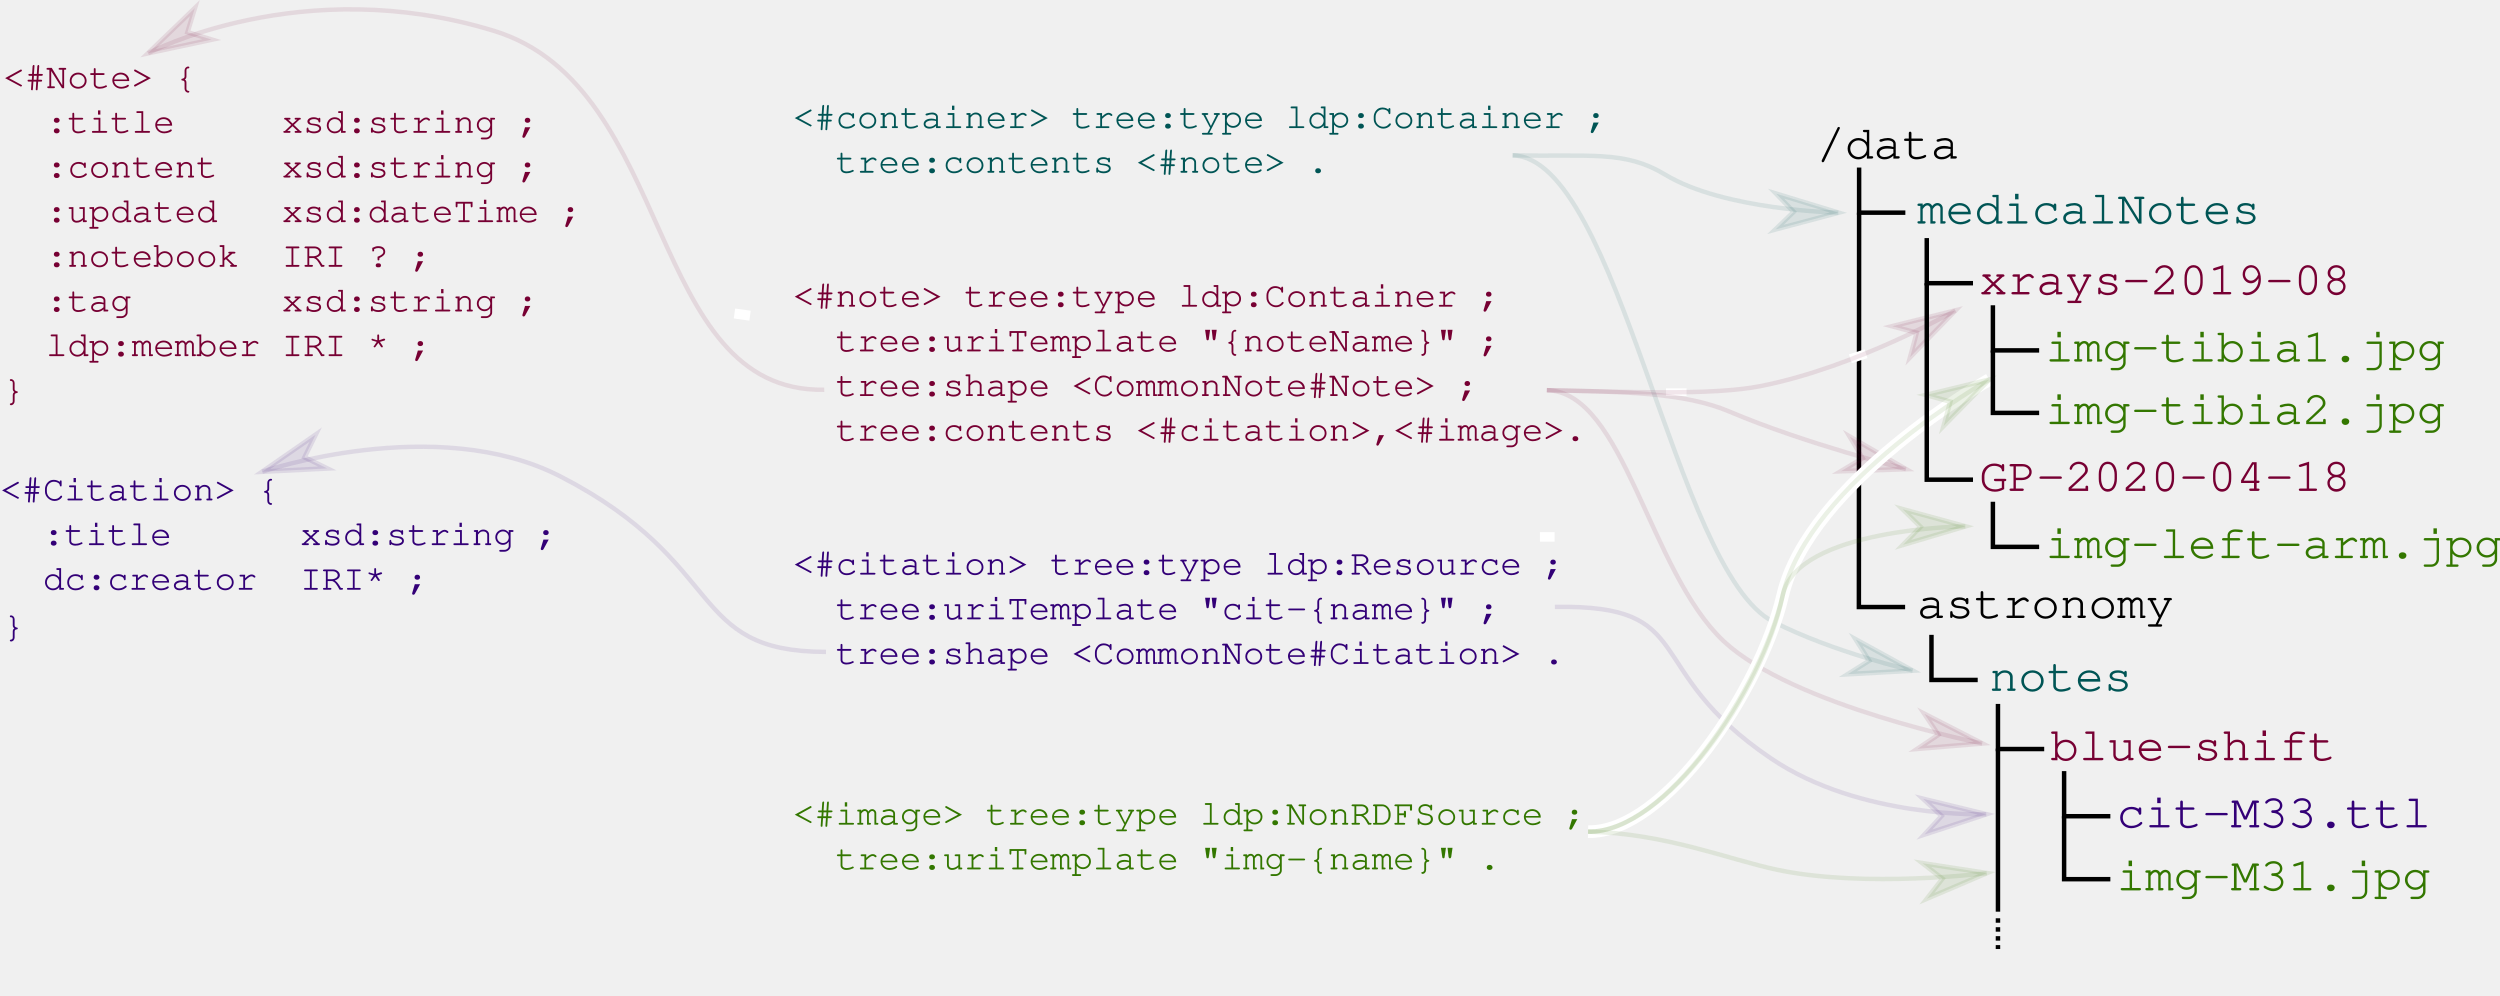
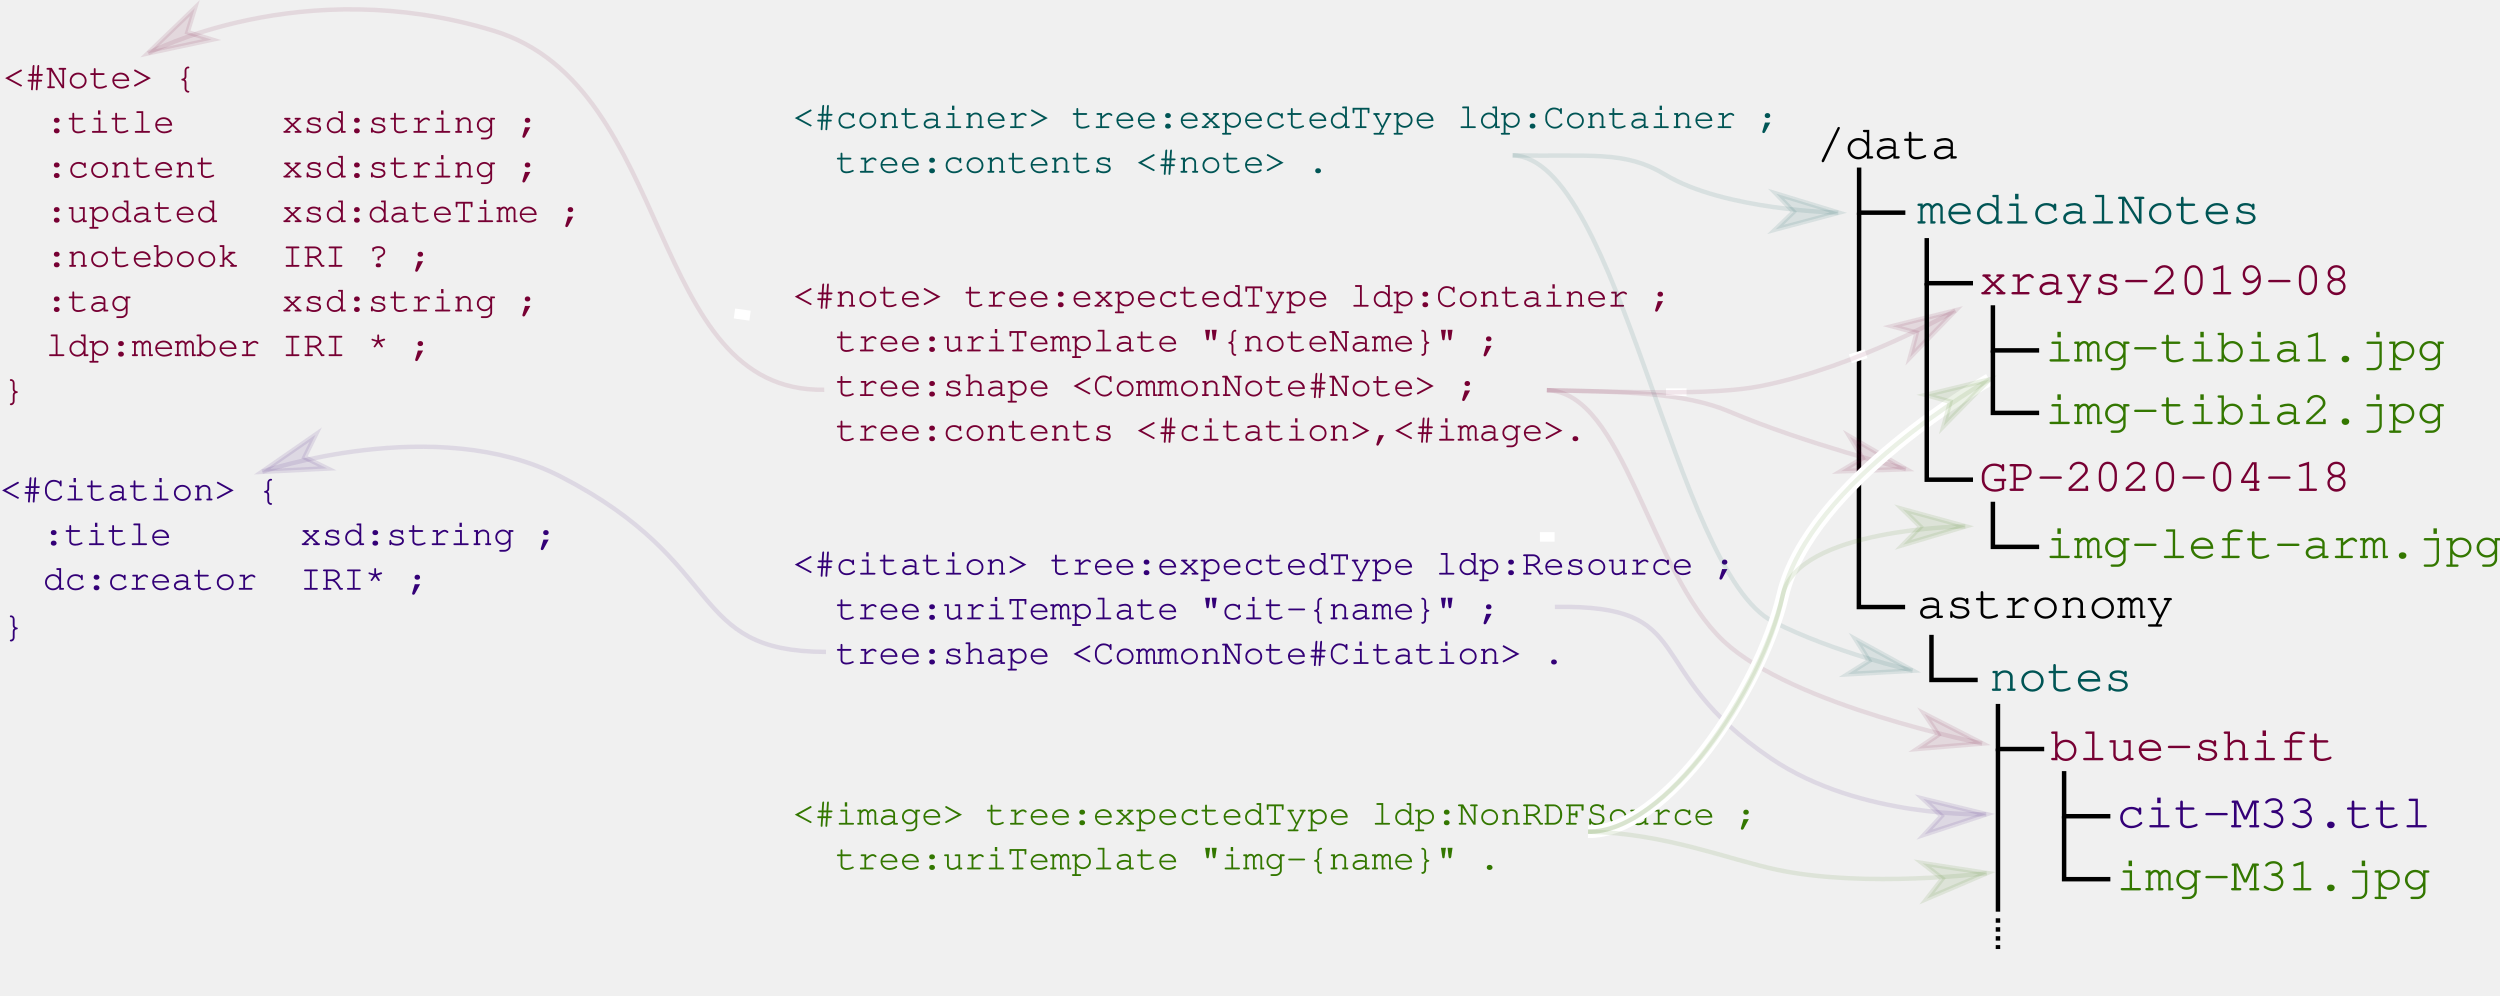
<svg xmlns="http://www.w3.org/2000/svg" width="148.125mm" height="58.956mm" viewBox="0 0 148.125 58.956" version="1.1" id="svg8">
  <defs id="defs2">
    <marker style="overflow:visible" id="marker1564" refX="0" refY="0" orient="auto">
      <path transform="matrix(-0.8,0,0,-0.8,-10,0)" style="fill:#337700;fill-opacity:0.1;fill-rule:evenodd;stroke:#337700;stroke-width:1pt;stroke-opacity:0.1" d="M 0,0 5,-5 -12.5,0 5,5 Z" id="path1562" />
    </marker>
    <marker style="overflow:visible" id="marker1558" refX="0" refY="0" orient="auto">
      <path transform="matrix(-0.8,0,0,-0.8,-10,0)" style="fill:#770033;fill-opacity:0.1;fill-rule:evenodd;stroke:#770033;stroke-width:1pt;stroke-opacity:0.1" d="M 0,0 5,-5 -12.5,0 5,5 Z" id="path1556" />
    </marker>
    <marker style="overflow:visible" id="marker11376" refX="0" refY="0" orient="auto">
      <path transform="matrix(-0.8,0,0,-0.8,-10,0)" style="fill:#777777;fill-opacity:0.467;fill-rule:evenodd;stroke:#777777;stroke-width:1pt;stroke-opacity:0.467" d="M 0,0 5,-5 -12.5,0 5,5 Z" id="path11374" />
    </marker>
    <marker orient="auto" refY="0" refX="0" id="Arrow1Lend" style="overflow:visible">
      <path id="path5237" d="M 0,0 5,-5 -12.5,0 5,5 Z" style="fill:#770033;fill-opacity:0.1;fill-rule:evenodd;stroke:#770033;stroke-width:1pt;stroke-opacity:0.1" transform="matrix(-0.8,0,0,-0.8,-10,0)" />
    </marker>
    <marker orient="auto" refY="0" refX="0" id="Arrow1Lstart" style="overflow:visible">
      <path id="path5234" d="M 0,0 5,-5 -12.5,0 5,5 Z" style="fill:#000000;fill-opacity:0.1;fill-rule:evenodd;stroke:#000000;stroke-width:1pt;stroke-opacity:0.1" transform="matrix(0.8,0,0,0.8,10,0)" />
    </marker>
    <marker orient="auto" refY="0" refX="0" id="Arrow1Lend-1" style="overflow:visible">
      <path id="path5237-8" d="M 0,0 5,-5 -12.5,0 5,5 Z" style="fill:#330077;fill-opacity:0.1;fill-rule:evenodd;stroke:#330077;stroke-width:1pt;stroke-opacity:0.1" transform="matrix(-0.8,0,0,-0.8,-10,0)" />
    </marker>
    <marker orient="auto" refY="0" refX="0" id="Arrow1Lend-0" style="overflow:visible">
      <path id="path5237-3" d="M 0,0 5,-5 -12.5,0 5,5 Z" style="fill:#770033;fill-opacity:0.1;fill-rule:evenodd;stroke:#770033;stroke-width:1pt;stroke-opacity:0.1" transform="matrix(-0.8,0,0,-0.8,-10,0)" />
    </marker>
    <marker orient="auto" refY="0" refX="0" id="Arrow1Lend-1-5" style="overflow:visible">
      <path id="path5237-8-9" d="M 0,0 5,-5 -12.5,0 5,5 Z" style="fill:#330077;fill-opacity:0.1;fill-rule:evenodd;stroke:#330077;stroke-width:1pt;stroke-opacity:0.1" transform="matrix(-0.8,0,0,-0.8,-10,0)" />
    </marker>
    <marker orient="auto" refY="0" refX="0" id="Arrow1Lend-0-4" style="overflow:visible">
      <path id="path5237-3-9" d="M 0,0 5,-5 -12.5,0 5,5 Z" style="fill:#337700;fill-opacity:0.1;fill-rule:evenodd;stroke:#337700;stroke-width:1pt;stroke-opacity:0.1" transform="matrix(-0.8,0,0,-0.8,-10,0)" />
    </marker>
    <marker orient="auto" refY="0" refX="0" id="Arrow1Lend-0-5" style="overflow:visible">
      <path id="path5237-3-3" d="M 0,0 5,-5 -12.5,0 5,5 Z" style="fill:#005555;fill-opacity:0.1;fill-rule:evenodd;stroke:#005555;stroke-width:1pt;stroke-opacity:0.1" transform="matrix(-0.8,0,0,-0.8,-10,0)" />
    </marker>
    <marker orient="auto" refY="0" refX="0" id="Arrow1Lend-0-48" style="overflow:visible">
      <path id="path5237-3-35" d="M 0,0 5,-5 -12.5,0 5,5 Z" style="fill:#005555;fill-opacity:0.1;fill-rule:evenodd;stroke:#005555;stroke-width:1pt;stroke-opacity:0.1" transform="matrix(-0.8,0,0,-0.8,-10,0)" />
    </marker>
    <marker orient="auto" refY="0" refX="0" id="Arrow1Lend-0-2" style="overflow:visible">
      <path id="path5237-3-0" d="M 0,0 5,-5 -12.5,0 5,5 Z" style="fill:#770033;fill-opacity:0.1;fill-rule:evenodd;stroke:#770033;stroke-width:1pt;stroke-opacity:0.1" transform="matrix(-0.8,0,0,-0.8,-10,0)" />
    </marker>
    <marker orient="auto" refY="0" refX="0" id="Arrow1Lend-0-4-5" style="overflow:visible">
      <path id="path5237-3-9-2" d="M 0,0 5,-5 -12.5,0 5,5 Z" style="fill:#337700;fill-opacity:0.1;fill-rule:evenodd;stroke:#337700;stroke-width:1pt;stroke-opacity:0.1" transform="matrix(-0.8,0,0,-0.8,-10,0)" />
    </marker>
  </defs>
  <g id="layer1" transform="translate(-0.4897179,-0.1588179)">
    <text xml:space="preserve" style="font-style:normal;font-weight:normal;font-size:3.528px;line-height:1.25;font-family:sans-serif;letter-spacing:0px;word-spacing:0px;fill:#000000;fill-opacity:1;stroke:none;stroke-width:0.265" x="2.472" y="3.939" id="text3715">
      <tspan x="2.472" y="7.06" style="font-size:2.117px;line-height:21%;stroke-width:0.265" id="tspan3733" />
    </text>
    <flowRoot xml:space="preserve" id="flowRoot3737" style="font-style:normal;font-weight:normal;font-size:40px;line-height:1.25;font-family:sans-serif;letter-spacing:0px;word-spacing:0px;fill:#000000;fill-opacity:1;stroke:none">
      <flowRegion id="flowRegion3739">
        <rect id="rect3741" width="8.586" height="40.154" x="14.395" y="87.618" />
      </flowRegion>
      <flowPara id="flowPara3743" />
    </flowRoot>
    <flowRoot xml:space="preserve" id="flowRoot3724" style="font-style:normal;font-variant:normal;font-weight:normal;font-stretch:normal;font-size:10.667px;line-height:1.25;font-family:Courier;-inkscape-font-specification:'Courier, Normal';font-variant-ligatures:normal;font-variant-caps:normal;font-variant-numeric:normal;font-feature-settings:normal;text-align:start;letter-spacing:0px;word-spacing:0px;writing-mode:lr-tb;text-anchor:start;fill:#000000;fill-opacity:1;stroke:none" transform="scale(0.2645833)">
      <flowRegion id="flowRegion3726">
        <rect id="rect3728" width="13.89" height="45.709" x="17.173" y="82.063" />
      </flowRegion>
      <flowPara id="flowPara3730" />
    </flowRoot>
    <text xml:space="preserve" style="font-style:normal;font-variant:normal;font-weight:normal;font-stretch:normal;font-size:2.117px;line-height:1.25;font-family:Courier;-inkscape-font-specification:'Courier, Normal';font-variant-ligatures:normal;font-variant-caps:normal;font-variant-numeric:normal;font-feature-settings:normal;text-align:start;letter-spacing:0px;word-spacing:0px;writing-mode:lr-tb;text-anchor:start;fill:#770033;fill-opacity:1;stroke:none;stroke-width:0.265;stroke-opacity:1" x="0.668" y="5.382" id="text3778">
      <tspan id="tspan3796" x="0.668" y="5.382">&lt;#Note&gt; {</tspan>
      <tspan x="0.668" y="8.028" id="tspan3798">  :title     xsd:string ;</tspan>
      <tspan x="0.668" y="10.674" id="tspan3800">  :content   xsd:string ;</tspan>
      <tspan x="0.668" y="13.32" id="tspan3802">  :updated   xsd:dateTime ;</tspan>
      <tspan x="0.668" y="15.965" id="tspan3804">  :notebook  IRI ? ;</tspan>
      <tspan x="0.668" y="18.611" id="tspan3806">  :tag       xsd:string ;</tspan>
      <tspan x="0.668" y="21.257" id="tspan3808">  ldp:member IRI * ;</tspan>
      <tspan x="0.668" y="23.903" id="tspan3810">}</tspan>
      <tspan x="0.668" y="26.549" id="tspan3812" />
    </text>
    <text xml:space="preserve" style="font-style:normal;font-variant:normal;font-weight:normal;font-stretch:normal;font-size:2.117px;line-height:1.25;font-family:Courier;-inkscape-font-specification:'Courier, Normal';font-variant-ligatures:normal;font-variant-caps:normal;font-variant-numeric:normal;font-feature-settings:normal;text-align:start;letter-spacing:0px;word-spacing:0px;writing-mode:lr-tb;text-anchor:start;fill:#000000;fill-opacity:1;stroke:none;stroke-width:0.265" x="0.725" y="28.123" id="text3778-7">
      <tspan style="stroke-width:0.265" x="0.725" y="29.964" id="tspan3810-7" />
      <tspan style="stroke-width:0.265" x="0.725" y="32.61" id="tspan3812-4" />
    </text>
    <text xml:space="preserve" style="font-style:normal;font-variant:normal;font-weight:normal;font-stretch:normal;font-size:2.117px;line-height:1.25;font-family:Courier;-inkscape-font-specification:'Courier, Normal';font-variant-ligatures:normal;font-variant-caps:normal;font-variant-numeric:normal;font-feature-settings:normal;text-align:start;letter-spacing:0px;word-spacing:0px;writing-mode:lr-tb;text-anchor:start;fill:#330077;fill-opacity:1;stroke:none;stroke-width:0.265" x="0.49" y="29.809" id="text3778-6">
      <tspan style="fill:#330077;fill-opacity:1;stroke-width:0.265" x="0.49" y="29.809" id="tspan3810-2">&lt;#Citation&gt; {</tspan>
      <tspan style="fill:#330077;fill-opacity:1;stroke-width:0.265" x="0.49" y="32.455" id="tspan3950">  :title      xsd:string ;</tspan>
      <tspan style="fill:#330077;fill-opacity:1;stroke-width:0.265" x="0.49" y="35.101" id="tspan3952">  dc:creator  IRI* ;</tspan>
      <tspan x="0.668" y="37.903" id="tspan3810">}</tspan>
    </text>
  </g>
  <g id="layer4">
    <text xml:space="preserve" style="font-style:normal;font-variant:normal;font-weight:normal;font-stretch:normal;font-size:2.117px;line-height:1.25;font-family:Courier;-inkscape-font-specification:'Courier, Normal';font-variant-ligatures:normal;font-variant-caps:normal;font-variant-numeric:normal;font-feature-settings:normal;text-align:start;letter-spacing:0px;word-spacing:0px;writing-mode:lr-tb;text-anchor:start;fill:#005555;fill-opacity:1;stroke:none;stroke-width:0.265" x="46.964" y="7.589" id="text1078">
-       <tspan id="tspan1076" x="46.964" y="7.589" style="font-size:2.117px;fill:#005555;fill-opacity:1;stroke-width:0.265">&lt;#container&gt; tree:type ldp:Container ;</tspan>
+       <tspan id="tspan1076" x="46.964" y="7.589" style="font-size:2.117px;fill:#005555;fill-opacity:1;stroke-width:0.265">&lt;#container&gt; tree:expectedType ldp:Container ;</tspan>
      <tspan x="46.964" y="10.235" style="font-size:2.117px;fill:#005555;fill-opacity:1;stroke-width:0.265" id="tspan1080">  tree:contents &lt;#note&gt; .</tspan>
    </text>
    <text id="text1086" y="18.172" x="46.964" style="font-style:normal;font-variant:normal;font-weight:normal;font-stretch:normal;font-size:2.117px;line-height:1.25;font-family:Courier;-inkscape-font-specification:'Courier, Normal';font-variant-ligatures:normal;font-variant-caps:normal;font-variant-numeric:normal;font-feature-settings:normal;text-align:start;letter-spacing:0px;word-spacing:0px;writing-mode:lr-tb;text-anchor:start;fill:#770033;fill-opacity:1;stroke:none;stroke-width:0.265" xml:space="preserve">
-       <tspan id="tspan1084" style="font-size:2.117px;fill:#770033;fill-opacity:1;stroke-width:0.265" y="18.172" x="46.964">&lt;#note&gt; tree:type ldp:Container ;</tspan>
+       <tspan id="tspan1084" style="font-size:2.117px;fill:#770033;fill-opacity:1;stroke-width:0.265" y="18.172" x="46.964">&lt;#note&gt; tree:expectedType ldp:Container ;</tspan>
      <tspan style="font-size:2.117px;fill:#770033;fill-opacity:1;stroke-width:0.265" y="20.818" x="46.964" id="tspan1108">  tree:uriTemplate "{noteName}" ;</tspan>
      <tspan style="font-size:2.117px;fill:#770033;fill-opacity:1;stroke-width:0.265" y="23.464" x="46.964" id="tspan1110">  tree:shape &lt;CommonNote#Note&gt; ;</tspan>
      <tspan style="font-size:2.117px;fill:#770033;fill-opacity:1;stroke-width:0.265" y="26.11" x="46.964" id="tspan1112">  tree:contents &lt;#citation&gt;,&lt;#image&gt;.</tspan>
    </text>
    <text xml:space="preserve" style="font-style:normal;font-variant:normal;font-weight:normal;font-stretch:normal;font-size:2.117px;line-height:1.25;font-family:Courier;-inkscape-font-specification:'Courier, Normal';font-variant-ligatures:normal;font-variant-caps:normal;font-variant-numeric:normal;font-feature-settings:normal;text-align:start;letter-spacing:0px;word-spacing:0px;writing-mode:lr-tb;text-anchor:start;fill:#330077;fill-opacity:1;stroke:none;stroke-width:0.265" x="46.964" y="34.047" id="text1092">
-       <tspan x="46.964" y="34.047" style="font-size:2.117px;fill:#330077;fill-opacity:1;stroke-width:0.265" id="tspan1090">&lt;#citation&gt; tree:type ldp:Resource ;</tspan>
+       <tspan x="46.964" y="34.047" style="font-size:2.117px;fill:#330077;fill-opacity:1;stroke-width:0.265" id="tspan1090">&lt;#citation&gt; tree:expectedType ldp:Resource ;</tspan>
      <tspan x="46.964" y="36.693" style="font-size:2.117px;fill:#330077;fill-opacity:1;stroke-width:0.265" id="tspan1116">  tree:uriTemplate "cit-{name}" ;</tspan>
      <tspan x="46.964" y="39.339" style="font-size:2.117px;fill:#330077;fill-opacity:1;stroke-width:0.265" id="tspan1118">  tree:shape &lt;CommonNote#Citation&gt; .</tspan>
    </text>
    <text id="text1098" y="48.864" x="46.964" style="font-style:normal;font-variant:normal;font-weight:normal;font-stretch:normal;font-size:2.117px;line-height:1.25;font-family:Courier;-inkscape-font-specification:'Courier, Normal';font-variant-ligatures:normal;font-variant-caps:normal;font-variant-numeric:normal;font-feature-settings:normal;text-align:start;letter-spacing:0px;word-spacing:0px;writing-mode:lr-tb;text-anchor:start;fill:#337700;fill-opacity:1;stroke:none;stroke-width:0.265" xml:space="preserve">
-       <tspan id="tspan1096" style="font-size:2.117px;fill:#337700;fill-opacity:1;stroke-width:0.265" y="48.864" x="46.964">&lt;#image&gt; tree:type ldp:NonRDFSource ;</tspan>
+       <tspan id="tspan1096" style="font-size:2.117px;fill:#337700;fill-opacity:1;stroke-width:0.265" y="48.864" x="46.964">&lt;#image&gt; tree:expectedType ldp:NonRDFSource ;</tspan>
      <tspan style="font-size:2.117px;fill:#337700;fill-opacity:1;stroke-width:0.265" y="51.51" x="46.964" id="tspan1124">  tree:uriTemplate "img-{name}" .</tspan>
    </text>
    <text xml:space="preserve" style="font-style:normal;font-variant:normal;font-weight:normal;font-stretch:normal;font-size:2.117px;line-height:1.25;font-family:Courier;-inkscape-font-specification:'Courier, Normal';font-variant-ligatures:normal;font-variant-caps:normal;font-variant-numeric:normal;font-feature-settings:normal;text-align:start;letter-spacing:0px;word-spacing:0px;writing-mode:lr-tb;text-anchor:start;fill:#000000;fill-opacity:1;stroke:none;stroke-width:0.265" x="46.964" y="40.926" id="text1104">
      <tspan x="46.964" y="42.768" style="font-size:2.117px;stroke-width:0.265" id="tspan1102" />
    </text>
    <flowRoot xml:space="preserve" id="flowRoot1126" style="font-style:normal;font-variant:normal;font-weight:normal;font-stretch:normal;font-size:10.667px;line-height:1.25;font-family:Courier;-inkscape-font-specification:'Courier, Normal';font-variant-ligatures:normal;font-variant-caps:normal;font-variant-numeric:normal;font-feature-settings:normal;text-align:start;letter-spacing:0px;word-spacing:0px;writing-mode:lr-tb;text-anchor:start;fill:#000000;fill-opacity:1;stroke:none">
      <flowRegion id="flowRegion1128">
        <rect id="rect1130" width="237.5" height="328.571" x="163.214" y="-59.675" />
      </flowRegion>
      <flowPara id="flowPara1132" />
    </flowRoot>
  </g>
  <g id="layer2" style="display:inline" transform="translate(-0.4897179,-0.1588179)">
    <path style="display:inline;fill:none;stroke:#000000;stroke-width:0.265px;stroke-linecap:butt;stroke-linejoin:miter;stroke-opacity:1" d="m 110.642,10.086 v 2.673 h 2.74" id="path5050-5" />
    <text xml:space="preserve" style="font-style:normal;font-variant:normal;font-weight:normal;font-stretch:normal;font-size:2.822px;line-height:1.25;font-family:Courier;-inkscape-font-specification:'Courier, Normal';font-variant-ligatures:normal;font-variant-caps:normal;font-variant-numeric:normal;font-feature-settings:normal;text-align:start;letter-spacing:0px;word-spacing:0px;writing-mode:lr-tb;text-anchor:start;fill:#000000;fill-opacity:1;stroke:none;stroke-width:0.265" x="108.114" y="9.552" id="text5078">
      <tspan x="108.114" y="9.552" style="stroke-width:0.265" id="tspan9387">/data</tspan>
    </text>
    <text xml:space="preserve" style="font-style:normal;font-variant:normal;font-weight:normal;font-stretch:normal;font-size:2.822px;line-height:1.25;font-family:Courier;-inkscape-font-specification:'Courier, Normal';font-variant-ligatures:normal;font-variant-caps:normal;font-variant-numeric:normal;font-feature-settings:normal;text-align:start;letter-spacing:0px;word-spacing:0px;writing-mode:lr-tb;text-anchor:start;fill:#005555;fill-opacity:1;stroke:none;stroke-width:0.265" x="114.081" y="13.407" id="text5082">
      <tspan id="tspan5080" x="114.081" y="13.407" style="fill:#005555;fill-opacity:1;stroke-width:0.265">medicalNotes</tspan>
    </text>
    <path style="display:inline;fill:none;stroke:#000000;stroke-width:0.265px;stroke-linecap:butt;stroke-linejoin:miter;stroke-opacity:1" d="M 114.65,14.265 V 16.938 h 2.74" id="path5050-5-0" />
    <text xml:space="preserve" style="font-style:normal;font-variant:normal;font-weight:normal;font-stretch:normal;font-size:2.822px;line-height:1.25;font-family:Courier;-inkscape-font-specification:'Courier, Normal';font-variant-ligatures:normal;font-variant-caps:normal;font-variant-numeric:normal;font-feature-settings:normal;text-align:start;letter-spacing:0px;word-spacing:0px;writing-mode:lr-tb;text-anchor:start;display:inline;fill:#770033;fill-opacity:1;stroke:none;stroke-width:0.265" x="117.752" y="17.602" id="text5082-7">
      <tspan id="tspan5080-1" x="117.752" y="17.602" style="fill:#770033;fill-opacity:1;stroke-width:0.265">xrays-2019-08</tspan>
    </text>
    <path style="display:inline;fill:none;stroke:#000000;stroke-width:0.265px;stroke-linecap:butt;stroke-linejoin:miter;stroke-opacity:1" d="m 118.569,18.246 v 2.673 h 2.74" id="path5050-5-0-5" />
    <text xml:space="preserve" style="font-style:normal;font-variant:normal;font-weight:normal;font-stretch:normal;font-size:2.822px;line-height:1.25;font-family:Courier;-inkscape-font-specification:'Courier, Normal';font-variant-ligatures:normal;font-variant-caps:normal;font-variant-numeric:normal;font-feature-settings:normal;text-align:start;letter-spacing:0px;word-spacing:0px;writing-mode:lr-tb;text-anchor:start;display:inline;fill:#337700;fill-opacity:1;stroke:none;stroke-width:0.265" x="121.671" y="21.583" id="text5082-7-1">
      <tspan id="tspan5080-1-1" x="121.671" y="21.583" style="fill:#337700;fill-opacity:1;stroke-width:0.265">img-tibia1.jpg</tspan>
    </text>
    <path style="display:inline;fill:none;stroke:#000000;stroke-width:0.265px;stroke-linecap:butt;stroke-linejoin:miter;stroke-opacity:1" d="m 110.642,12.759 -0.014,23.367 h 2.74" id="path5050-5-2" />
    <text xml:space="preserve" style="font-style:normal;font-variant:normal;font-weight:normal;font-stretch:normal;font-size:2.822px;line-height:1.25;font-family:Courier;-inkscape-font-specification:'Courier, Normal';font-variant-ligatures:normal;font-variant-caps:normal;font-variant-numeric:normal;font-feature-settings:normal;text-align:start;letter-spacing:0px;word-spacing:0px;writing-mode:lr-tb;text-anchor:start;display:inline;fill:#000000;fill-opacity:1;stroke:none;stroke-width:0.265" x="114.066" y="36.774" id="text5082-0">
      <tspan id="tspan5080-7" x="114.066" y="36.774" style="fill:#000000;fill-opacity:1;stroke-width:0.265">astronomy</tspan>
    </text>
    <path style="display:inline;fill:none;stroke:#000000;stroke-width:0.265px;stroke-linecap:butt;stroke-linejoin:miter;stroke-opacity:1" d="m 118.869,41.866 v 2.673 h 2.74" id="path5050-5-0-4" />
    <text xml:space="preserve" style="font-style:normal;font-variant:normal;font-weight:normal;font-stretch:normal;font-size:2.822px;line-height:1.25;font-family:Courier;-inkscape-font-specification:'Courier, Normal';font-variant-ligatures:normal;font-variant-caps:normal;font-variant-numeric:normal;font-feature-settings:normal;text-align:start;letter-spacing:0px;word-spacing:0px;writing-mode:lr-tb;text-anchor:start;display:inline;fill:#770033;fill-opacity:1;stroke:none;stroke-width:0.265" x="121.971" y="45.203" id="text5082-7-7">
      <tspan id="tspan5080-1-6" x="121.971" y="45.203" style="fill:#770033;fill-opacity:1;stroke-width:0.265">blue-shift</tspan>
    </text>
    <path style="display:inline;fill:none;stroke:#000000;stroke-width:0.265px;stroke-linecap:butt;stroke-linejoin:miter;stroke-opacity:1" d="m 122.788,45.847 v 2.673 h 2.74" id="path5050-5-0-5-8" />
    <text xml:space="preserve" style="font-style:normal;font-variant:normal;font-weight:normal;font-stretch:normal;font-size:2.822px;line-height:1.25;font-family:Courier;-inkscape-font-specification:'Courier, Normal';font-variant-ligatures:normal;font-variant-caps:normal;font-variant-numeric:normal;font-feature-settings:normal;text-align:start;letter-spacing:0px;word-spacing:0px;writing-mode:lr-tb;text-anchor:start;display:inline;fill:#330077;fill-opacity:1;stroke:none;stroke-width:0.265" x="125.89" y="49.184" id="text5082-7-1-1">
      <tspan id="tspan5080-1-1-8" x="125.89" y="49.184" style="fill:#330077;fill-opacity:1;stroke-width:0.265">cit-M33.ttl</tspan>
    </text>
    <path style="display:inline;fill:none;stroke:#000000;stroke-width:0.265px;stroke-linecap:butt;stroke-linejoin:miter;stroke-opacity:1" d="m 122.788,48.519 v 3.731 h 2.74" id="path5050-5-0-5-8-8" />
    <text xml:space="preserve" style="font-style:normal;font-variant:normal;font-weight:normal;font-stretch:normal;font-size:2.822px;line-height:1.25;font-family:Courier;-inkscape-font-specification:'Courier, Normal';font-variant-ligatures:normal;font-variant-caps:normal;font-variant-numeric:normal;font-feature-settings:normal;text-align:start;letter-spacing:0px;word-spacing:0px;writing-mode:lr-tb;text-anchor:start;display:inline;fill:#337700;fill-opacity:1;stroke:none;stroke-width:0.265" x="125.889" y="52.915" id="text5082-7-1-1-5">
      <tspan id="tspan5080-1-1-8-9" x="125.889" y="52.915" style="fill:#337700;fill-opacity:1;stroke-width:0.265">img-M31.jpg</tspan>
    </text>
    <g id="g1083">
      <g id="g1071">
        <rect style="fill:#ffffff;fill-opacity:1;stroke:none;stroke-width:0.25;stroke-miterlimit:4;stroke-dasharray:none;stroke-dashoffset:0;stroke-opacity:1" id="rect1035" width="0.933" height="0.593" x="46.185" y="12.13" transform="rotate(8)" />
        <path style="fill:none;stroke:#770033;stroke-width:0.265px;stroke-linecap:butt;stroke-linejoin:miter;stroke-opacity:0.1;marker-end:url(#Arrow1Lend)" d="M 49.326,23.251 C 38.743,23.44 40.538,5.297 29.766,1.99 18.34,-1.518 9.26,3.313 9.26,3.313" id="path5232" />
      </g>
      <path id="path5232-5" d="m 49.429,38.783 c -8.315,1e-6 -5.715,-5.235 -15.733,-10.394 C 26.333,24.598 16.025,28.106 16.025,28.106" style="display:inline;fill:none;stroke:#330077;stroke-width:0.265px;stroke-linecap:butt;stroke-linejoin:miter;stroke-opacity:0.1;marker-end:url(#Arrow1Lend-1)" />
    </g>
    <path style="display:inline;fill:none;stroke:#005555;stroke-width:0.265px;stroke-linecap:butt;stroke-linejoin:miter;stroke-opacity:0.1;marker-end:url(#Arrow1Lend-0-5)" d="m 90.112,9.363 c 4.583,0.094 6.642,-0.311 9.024,1.134 3.53,2.141 10.277,2.262 10.277,2.262" id="path5232-7-2" />
    <path style="display:inline;fill:none;stroke:#770033;stroke-width:0.265px;stroke-linecap:butt;stroke-linejoin:miter;stroke-opacity:0.1;marker-end:url(#Arrow1Lend-0)" d="m 92.14,23.277 c 4.583,0.094 6.035,10.721 10.489,14.883 4.098,3.829 15.308,6.048 15.308,6.048" id="path5232-7" />
    <g id="g1117" transform="translate(9.524993)">
      <rect y="31.686" x="82.207" height="0.568" width="0.869" id="rect1101" style="fill:#ffffff;fill-opacity:1;stroke:none;stroke-width:0.25;stroke-miterlimit:4;stroke-dasharray:none;stroke-dashoffset:0;stroke-opacity:1" />
      <path id="path5232-5-6" d="m 83.091,36.118 c 8.646,-0.142 4.936,3.651 12.804,8.977 5.314,3.597 12.757,3.307 12.757,3.307" style="display:inline;fill:none;stroke:#330077;stroke-width:0.265px;stroke-linecap:butt;stroke-linejoin:miter;stroke-opacity:0.1;marker-end:url(#Arrow1Lend-1-5)" />
    </g>
    <path style="display:inline;fill:none;stroke:#005555;stroke-width:0.265px;stroke-linecap:butt;stroke-linejoin:miter;stroke-opacity:0.1;marker-end:url(#Arrow1Lend-0-48)" d="m 90.112,9.363 c 6.32,0.161 9.574,24.646 15.436,27.629 3.63,1.848 8.271,2.9 8.271,2.9" id="path5232-7-9" />
    <g id="g10516" transform="translate(9.524993)">
      <rect y="23.167" x="89.674" height="0.451" width="1.219" id="rect10485" style="fill:#ffffff;fill-opacity:1;stroke:none;stroke-width:0.25;stroke-miterlimit:4;stroke-dasharray:none;stroke-dashoffset:0;stroke-opacity:1" />
      <rect transform="rotate(-18)" y="51.181" x="89.058" height="0.547" width="0.975" id="rect10467" style="fill:#ffffff;fill-opacity:1;stroke:none;stroke-width:0.25;stroke-miterlimit:4;stroke-dasharray:none;stroke-dashoffset:0;stroke-opacity:1" />
      <path id="path5232-7-5" d="m 82.615,23.277 c 4.583,0.094 9.756,0.327 12.633,-0.236 5.74,-1.124 11.576,-4.488 11.576,-4.488" style="display:inline;fill:none;stroke:#770033;stroke-width:0.265px;stroke-linecap:butt;stroke-linejoin:miter;stroke-opacity:0.1;marker-end:url(#Arrow1Lend-0-2)" />
      <path style="display:inline;fill:none;stroke:#770033;stroke-width:0.265px;stroke-linecap:butt;stroke-linejoin:miter;stroke-opacity:0.1;marker-end:url(#marker1558)" d="m 82.615,23.277 c 4.583,0.094 8.14,0.128 10.838,1.276 4.464,1.899 10.442,3.402 10.442,3.402" id="path1554" />
    </g>
    <g id="g11380" transform="translate(9.524993)">
      <path style="display:inline;fill:none;fill-opacity:0.467;stroke:#ffffff;stroke-width:0.75;stroke-linecap:butt;stroke-linejoin:miter;stroke-miterlimit:4;stroke-dasharray:none;stroke-opacity:1" d="m 85.058,49.434 c 4.583,0.094 10.251,-8.47 11.528,-13.985 1.56,-6.734 12.24,-12.799 12.24,-12.799" id="path11372" />
      <path id="path5232-7-0-9" d="m 85.058,49.434 c 4.583,0.094 10.251,-8.47 11.528,-13.985 1.56,-6.734 12.24,-12.799 12.24,-12.799" style="display:inline;fill:none;stroke:#337700;stroke-width:0.265px;stroke-linecap:butt;stroke-linejoin:miter;stroke-opacity:0.1;marker-end:url(#Arrow1Lend-0-4-5)" />
      <path style="display:inline;fill:none;stroke:#337700;stroke-width:0.265px;stroke-linecap:butt;stroke-linejoin:miter;stroke-opacity:0.1;marker-end:url(#marker1564)" d="m 85.058,49.434 c 4.583,0.094 10.411,-8.436 11.528,-13.985 0.804,-3.994 10.823,-4.105 10.823,-4.105" id="path1560" />
    </g>
    <path style="display:inline;fill:none;stroke:#337700;stroke-width:0.265px;stroke-linecap:butt;stroke-linejoin:miter;stroke-opacity:0.1;marker-end:url(#Arrow1Lend-0-4)" d="m 94.583,49.434 c 4.583,0.094 8.317,1.655 11.245,2.268 5.211,1.091 12.379,0.189 12.379,0.189" id="path5232-7-0" />
    <path style="display:inline;fill:none;stroke:#000000;stroke-width:0.265px;stroke-linecap:butt;stroke-linejoin:miter;stroke-opacity:1" d="m 114.65,16.938 v 11.642 h 2.74" id="path5050-5-0-8" />
    <text xml:space="preserve" style="font-style:normal;font-variant:normal;font-weight:normal;font-stretch:normal;font-size:2.822px;line-height:1.25;font-family:Courier;-inkscape-font-specification:'Courier, Normal';font-variant-ligatures:normal;font-variant-caps:normal;font-variant-numeric:normal;font-feature-settings:normal;text-align:start;letter-spacing:0px;word-spacing:0px;writing-mode:lr-tb;text-anchor:start;display:inline;fill:#770033;fill-opacity:1;stroke:none;stroke-width:0.265" x="117.752" y="29.244" id="text5082-7-76">
      <tspan id="tspan5080-1-3" x="117.752" y="29.244" style="fill:#770033;fill-opacity:1;stroke-width:0.265">GP-2020-04-18</tspan>
    </text>
    <path style="display:inline;fill:none;stroke:#000000;stroke-width:0.265px;stroke-linecap:butt;stroke-linejoin:miter;stroke-opacity:1" d="m 118.569,29.888 v 2.673 h 2.74" id="path5050-5-0-5-5" />
    <text xml:space="preserve" style="font-style:normal;font-variant:normal;font-weight:normal;font-stretch:normal;font-size:2.822px;line-height:1.25;font-family:Courier;-inkscape-font-specification:'Courier, Normal';font-variant-ligatures:normal;font-variant-caps:normal;font-variant-numeric:normal;font-feature-settings:normal;text-align:start;letter-spacing:0px;word-spacing:0px;writing-mode:lr-tb;text-anchor:start;display:inline;fill:#337700;fill-opacity:1;stroke:none;stroke-width:0.265" x="121.671" y="33.225" id="text5082-7-1-0">
      <tspan id="tspan5080-1-1-80" x="121.671" y="33.225" style="fill:#337700;fill-opacity:1;stroke-width:0.265">img-left-arm.jpg</tspan>
    </text>
    <path style="display:inline;fill:none;stroke:#000000;stroke-width:0.265px;stroke-linecap:butt;stroke-linejoin:miter;stroke-opacity:1" d="m 118.569,20.919 v 3.704 h 2.74" id="path5050-5-0-5-4" />
    <text xml:space="preserve" style="font-style:normal;font-variant:normal;font-weight:normal;font-stretch:normal;font-size:2.822px;line-height:1.25;font-family:Courier;-inkscape-font-specification:'Courier, Normal';font-variant-ligatures:normal;font-variant-caps:normal;font-variant-numeric:normal;font-feature-settings:normal;text-align:start;letter-spacing:0px;word-spacing:0px;writing-mode:lr-tb;text-anchor:start;display:inline;fill:#337700;fill-opacity:1;stroke:none;stroke-width:0.265" x="121.671" y="25.287" id="text5082-7-1-11">
      <tspan id="tspan5080-1-1-3" x="121.671" y="25.287" style="fill:#337700;fill-opacity:1;stroke-width:0.265">img-tibia2.jpg</tspan>
    </text>
    <path style="display:inline;fill:none;stroke:#000000;stroke-width:0.265px;stroke-linecap:butt;stroke-linejoin:miter;stroke-opacity:1" d="m 114.929,37.773 v 2.673 h 2.74" id="path5050-5-2-5" />
    <text xml:space="preserve" style="font-style:normal;font-variant:normal;font-weight:normal;font-stretch:normal;font-size:2.822px;line-height:1.25;font-family:Courier;-inkscape-font-specification:'Courier, Normal';font-variant-ligatures:normal;font-variant-caps:normal;font-variant-numeric:normal;font-feature-settings:normal;text-align:start;letter-spacing:0px;word-spacing:0px;writing-mode:lr-tb;text-anchor:start;display:inline;fill:#005555;fill-opacity:1;stroke:none;stroke-width:0.265" x="118.368" y="41.093" id="text5082-0-9">
      <tspan id="tspan5080-7-3" x="118.368" y="41.093" style="fill:#005555;fill-opacity:1;stroke-width:0.265">notes</tspan>
    </text>
    <path id="path1550" d="m 118.869,44.511 v 9.665" style="display:inline;fill:none;stroke:#000000;stroke-width:0.265px;stroke-linecap:butt;stroke-linejoin:miter;stroke-opacity:1" />
    <path style="display:inline;fill:none;stroke:#000000;stroke-width:0.265;stroke-linecap:butt;stroke-linejoin:miter;stroke-miterlimit:4;stroke-dasharray:0.265, 0.265;stroke-dashoffset:0;stroke-opacity:1" d="m 118.869,54.566 v 1.822" id="path1552" />
  </g>
  <g id="layer3" style="display:none" transform="translate(1.2904931e-7,-3.623207)">
    <text transform="translate(-0.4897179,3.464388)" xml:space="preserve" style="font-style:normal;font-variant:normal;font-weight:normal;font-stretch:normal;font-size:2.822px;line-height:1.25;font-family:Courier;-inkscape-font-specification:'Courier, Normal';font-variant-ligatures:normal;font-variant-caps:normal;font-variant-numeric:normal;font-feature-settings:normal;text-align:start;letter-spacing:0px;word-spacing:0px;writing-mode:lr-tb;text-anchor:start;display:inline;fill:#000000;fill-opacity:1;stroke:none;stroke-width:0.265" x="3.029" y="-1.689" id="text18027">
      <tspan id="tspan18025" x="3.029" y="-1.689" style="stroke-width:0.265">Schema</tspan>
    </text>
    <text transform="translate(-0.4897179,3.464388)" xml:space="preserve" style="font-style:normal;font-variant:normal;font-weight:normal;font-stretch:normal;font-size:2.822px;line-height:1.25;font-family:Courier;-inkscape-font-specification:'Courier, Normal';font-variant-ligatures:normal;font-variant-caps:normal;font-variant-numeric:normal;font-feature-settings:normal;text-align:start;letter-spacing:0px;word-spacing:0px;writing-mode:lr-tb;text-anchor:start;display:inline;fill:#000000;fill-opacity:1;stroke:none;stroke-width:0.265" x="48.064" y="-1.556" id="text18031">
      <tspan id="stamp-label" x="48.064" y="-1.556" style="stroke-width:0.265">ShapeTree</tspan>
    </text>
    <text transform="translate(-0.4897179,3.464388)" xml:space="preserve" style="font-style:normal;font-variant:normal;font-weight:normal;font-stretch:normal;font-size:2.822px;line-height:1.25;font-family:Courier;-inkscape-font-specification:'Courier, Normal';font-variant-ligatures:normal;font-variant-caps:normal;font-variant-numeric:normal;font-feature-settings:normal;text-align:start;letter-spacing:0px;word-spacing:0px;writing-mode:lr-tb;text-anchor:start;display:inline;fill:#000000;fill-opacity:1;stroke:none;stroke-width:0.265" x="100.47" y="-1.288" id="text18035">
      <tspan id="tspan18033" x="100.47" y="-1.288" style="stroke-width:0.265">Resource hiearchy</tspan>
    </text>
    <path transform="translate(-0.4897179,3.464388)" style="display:inline;fill:none;stroke:#000000;stroke-width:0.265px;stroke-linecap:butt;stroke-linejoin:miter;stroke-opacity:1" d="M 3.277,-0.984 H 12.963" id="path18037" />
    <path transform="translate(-0.4897179,3.464388)" style="display:inline;fill:none;stroke:#000000;stroke-width:0.265px;stroke-linecap:butt;stroke-linejoin:miter;stroke-opacity:1" d="M 48.162,-0.984 H 63.092" id="path18039" />
    <path transform="translate(-0.4897179,3.464388)" style="display:inline;fill:none;stroke:#000000;stroke-width:0.265px;stroke-linecap:butt;stroke-linejoin:miter;stroke-opacity:1" d="m 100.842,-0.606 h 28.065 v 0.189" id="path18041" />
    <g transform="translate(-0.4897179,3.464388)" style="display:inline" id="g1043">
      <rect y="4.021" x="44.56" height="21.716" width="36.015" id="rect4808" style="fill:#ffffff;fill-opacity:1;stroke:none;stroke-width:0.25;stroke-miterlimit:4;stroke-dasharray:none;stroke-opacity:1" />
      <rect style="fill:#f0f3f7;fill-opacity:1;stroke:#003377;stroke-width:0.25;stroke-miterlimit:4;stroke-dasharray:none;stroke-opacity:1" y="5.357" x="44.493" height="20.379" width="36.081" id="rect3974" />
      <path id="path4781" d="m 44.493,5.357 c 0,0 -0.535,-4.276 1.537,-4.276 1.27,0 7.028,-0.076 8.686,0 1.935,0.089 1.403,3.074 1.403,3.074 h 23.854 c 0.654,1.133 0.601,1.203 0.601,1.203" style="fill:#ffffff;fill-opacity:1;stroke:#003377;stroke-width:0.265px;stroke-linecap:butt;stroke-linejoin:miter;stroke-opacity:1" />
      <text id="text4918" y="3.989" x="46.297" style="font-style:normal;font-variant:normal;font-weight:normal;font-stretch:normal;font-size:2.822px;line-height:1.25;font-family:Courier;-inkscape-font-specification:'Courier, Normal';font-variant-ligatures:normal;font-variant-caps:normal;font-variant-numeric:normal;font-feature-settings:normal;text-align:start;letter-spacing:0px;word-spacing:0px;writing-mode:lr-tb;text-anchor:start;fill:#003377;fill-opacity:1;stroke:none;stroke-width:0.265" xml:space="preserve">
        <tspan style="fill:#003377;fill-opacity:1;stroke-width:0.265" y="3.989" x="46.297" id="tspan4916">root</tspan>
      </text>
    </g>
    <g transform="translate(-0.4897179,3.464388)" style="display:inline" id="g999">
      <rect y="13.235" x="46.575" height="21.716" width="36.015" id="rect4808-1" style="fill:#ffffff;fill-opacity:1;stroke:none;stroke-width:0.25;stroke-miterlimit:4;stroke-dasharray:none;stroke-opacity:1" />
      <rect style="fill:#f7f0f3;fill-opacity:1;stroke:#770033;stroke-width:0.25;stroke-miterlimit:4;stroke-dasharray:none;stroke-opacity:1" y="14.571" x="46.508" height="20.379" width="36.081" id="rect3974-6" />
      <path id="path4781-5" d="m 46.508,14.571 c 0,0 -0.535,-4.276 1.537,-4.276 1.27,0 7.028,-0.076 8.686,0 1.935,0.089 1.403,3.074 1.403,3.074 h 23.854 c 0.654,1.133 0.601,1.203 0.601,1.203" style="fill:#ffffff;fill-opacity:1;stroke:#770033;stroke-width:0.265px;stroke-linecap:butt;stroke-linejoin:miter;stroke-opacity:1" />
      <text id="text4922" y="12.82" x="48.435" style="font-style:normal;font-variant:normal;font-weight:normal;font-stretch:normal;font-size:2.822px;line-height:1.25;font-family:Courier;-inkscape-font-specification:'Courier, Normal';font-variant-ligatures:normal;font-variant-caps:normal;font-variant-numeric:normal;font-feature-settings:normal;text-align:start;letter-spacing:0px;word-spacing:0px;writing-mode:lr-tb;text-anchor:start;fill:#770033;fill-opacity:1;stroke:none;stroke-width:0.265" xml:space="preserve">
        <tspan style="fill:#770033;fill-opacity:1;stroke-width:0.265" y="12.82" x="48.435" id="tspan4920">note</tspan>
      </text>
      <text id="text4998-0" y="23.84" x="46.873" style="font-style:normal;font-variant:normal;font-weight:normal;font-stretch:normal;font-size:2.822px;line-height:1.25;font-family:sans-serif;-inkscape-font-specification:sans-serif;font-variant-ligatures:normal;font-variant-caps:normal;font-variant-numeric:normal;font-feature-settings:normal;text-align:start;letter-spacing:0px;word-spacing:0px;writing-mode:lr-tb;text-anchor:start;display:inline;fill:#770033;fill-opacity:1;stroke:none;stroke-width:0.265" xml:space="preserve">
        <tspan style="font-style:normal;font-variant:normal;font-weight:normal;font-stretch:normal;font-family:sans-serif;-inkscape-font-specification:sans-serif;fill:#770033;fill-opacity:1;stroke-width:0.265" y="23.84" x="46.873" id="tspan4996-1">{noteName}</tspan>
      </text>
    </g>
    <g transform="translate(-0.4897179,3.464388)" style="display:inline" id="g1031">
      <rect y="36.008" x="67.209" height="20.417" width="18.068" id="rect4808-1-8-7" style="fill:#ffffff;fill-opacity:1;stroke:none;stroke-width:0.183;stroke-miterlimit:4;stroke-dasharray:none;stroke-opacity:1" />
      <rect style="fill:#f3f7f0;fill-opacity:1;stroke:#337700;stroke-width:0.178;stroke-miterlimit:4;stroke-dasharray:none;stroke-opacity:1" y="36.008" x="67.209" height="20.455" width="18.178" id="rect3974-6-5-3" />
      <path id="path4873-6" d="m 67.209,36.008 0.838,-2.813 16.002,0.017 1.338,2.797" style="fill:#ffffff;fill-opacity:1;stroke:#337700;stroke-width:0.271px;stroke-linecap:butt;stroke-linejoin:miter;stroke-opacity:1" />
      <text id="text4930" y="35.332" x="68.924" style="font-style:normal;font-variant:normal;font-weight:normal;font-stretch:normal;font-size:2.822px;line-height:1.25;font-family:Courier;-inkscape-font-specification:'Courier, Normal';font-variant-ligatures:normal;font-variant-caps:normal;font-variant-numeric:normal;font-feature-settings:normal;text-align:start;letter-spacing:0px;word-spacing:0px;writing-mode:lr-tb;text-anchor:start;fill:#337700;fill-opacity:1;stroke:none;stroke-width:0.265" xml:space="preserve">
        <tspan style="fill:#337700;fill-opacity:1;stroke-width:0.265" y="35.332" x="68.924" id="tspan4928">image</tspan>
      </text>
      <text id="text4998-6" y="45.812" x="67.346" style="font-style:normal;font-variant:normal;font-weight:normal;font-stretch:normal;font-size:2.822px;line-height:1.25;font-family:sans-serif;-inkscape-font-specification:sans-serif;font-variant-ligatures:normal;font-variant-caps:normal;font-variant-numeric:normal;font-feature-settings:normal;text-align:start;letter-spacing:0px;word-spacing:0px;writing-mode:lr-tb;text-anchor:start;display:inline;fill:#337700;fill-opacity:1;stroke:none;stroke-width:0.265" xml:space="preserve">
        <tspan style="font-style:normal;font-variant:normal;font-weight:normal;font-stretch:normal;font-family:sans-serif;-inkscape-font-specification:sans-serif;fill:#337700;fill-opacity:1;stroke-width:0.265" y="45.812" x="67.346" id="tspan4996-3">img-{name}</tspan>
      </text>
    </g>
    <g transform="translate(-0.4897179,3.464388)" style="display:inline" id="g1015">
      <rect y="30.792" x="47.755" height="20.417" width="17.277" id="rect4808-1-8" style="fill:#ffffff;fill-opacity:1;stroke:none;stroke-width:0.175;stroke-miterlimit:4;stroke-dasharray:none;stroke-opacity:1" ry="0" />
      <rect style="fill:#f3f0f7;fill-opacity:1;stroke:#330077;stroke-width:0.174;stroke-miterlimit:4;stroke-dasharray:none;stroke-opacity:1" y="30.792" x="47.755" height="20.455" width="17.382" id="rect3974-6-5" />
      <path id="path4873" d="m 47.755,30.792 0.752,-2.864 15.685,-0.017 0.945,2.88" style="fill:#ffffff;fill-opacity:1;stroke:#330077;stroke-width:0.265px;stroke-linecap:butt;stroke-linejoin:miter;stroke-opacity:1" />
      <text id="text4926" y="30.127" x="48.734" style="font-style:normal;font-variant:normal;font-weight:normal;font-stretch:normal;font-size:2.822px;line-height:1.25;font-family:Courier;-inkscape-font-specification:'Courier, Normal';font-variant-ligatures:normal;font-variant-caps:normal;font-variant-numeric:normal;font-feature-settings:normal;text-align:start;letter-spacing:0px;word-spacing:0px;writing-mode:lr-tb;text-anchor:start;fill:#330077;fill-opacity:1;stroke:none;stroke-width:0.265" xml:space="preserve">
        <tspan style="fill:#330077;fill-opacity:1;stroke-width:0.265" y="30.127" x="48.734" id="tspan4924">inclusion</tspan>
      </text>
      <text id="text4998" y="39.801" x="48.314" style="font-style:normal;font-variant:normal;font-weight:normal;font-stretch:normal;font-size:2.822px;line-height:1.25;font-family:sans-serif;-inkscape-font-specification:sans-serif;font-variant-ligatures:normal;font-variant-caps:normal;font-variant-numeric:normal;font-feature-settings:normal;text-align:start;letter-spacing:0px;word-spacing:0px;writing-mode:lr-tb;text-anchor:start;fill:#330077;fill-opacity:1;stroke:none;stroke-width:0.265" xml:space="preserve">
        <tspan style="font-style:normal;font-variant:normal;font-weight:normal;font-stretch:normal;font-family:sans-serif;-inkscape-font-specification:sans-serif;fill:#330077;fill-opacity:1;stroke-width:0.265" y="39.801" x="48.314" id="tspan4996">cit-{name}</tspan>
      </text>
    </g>
  </g>
</svg>
